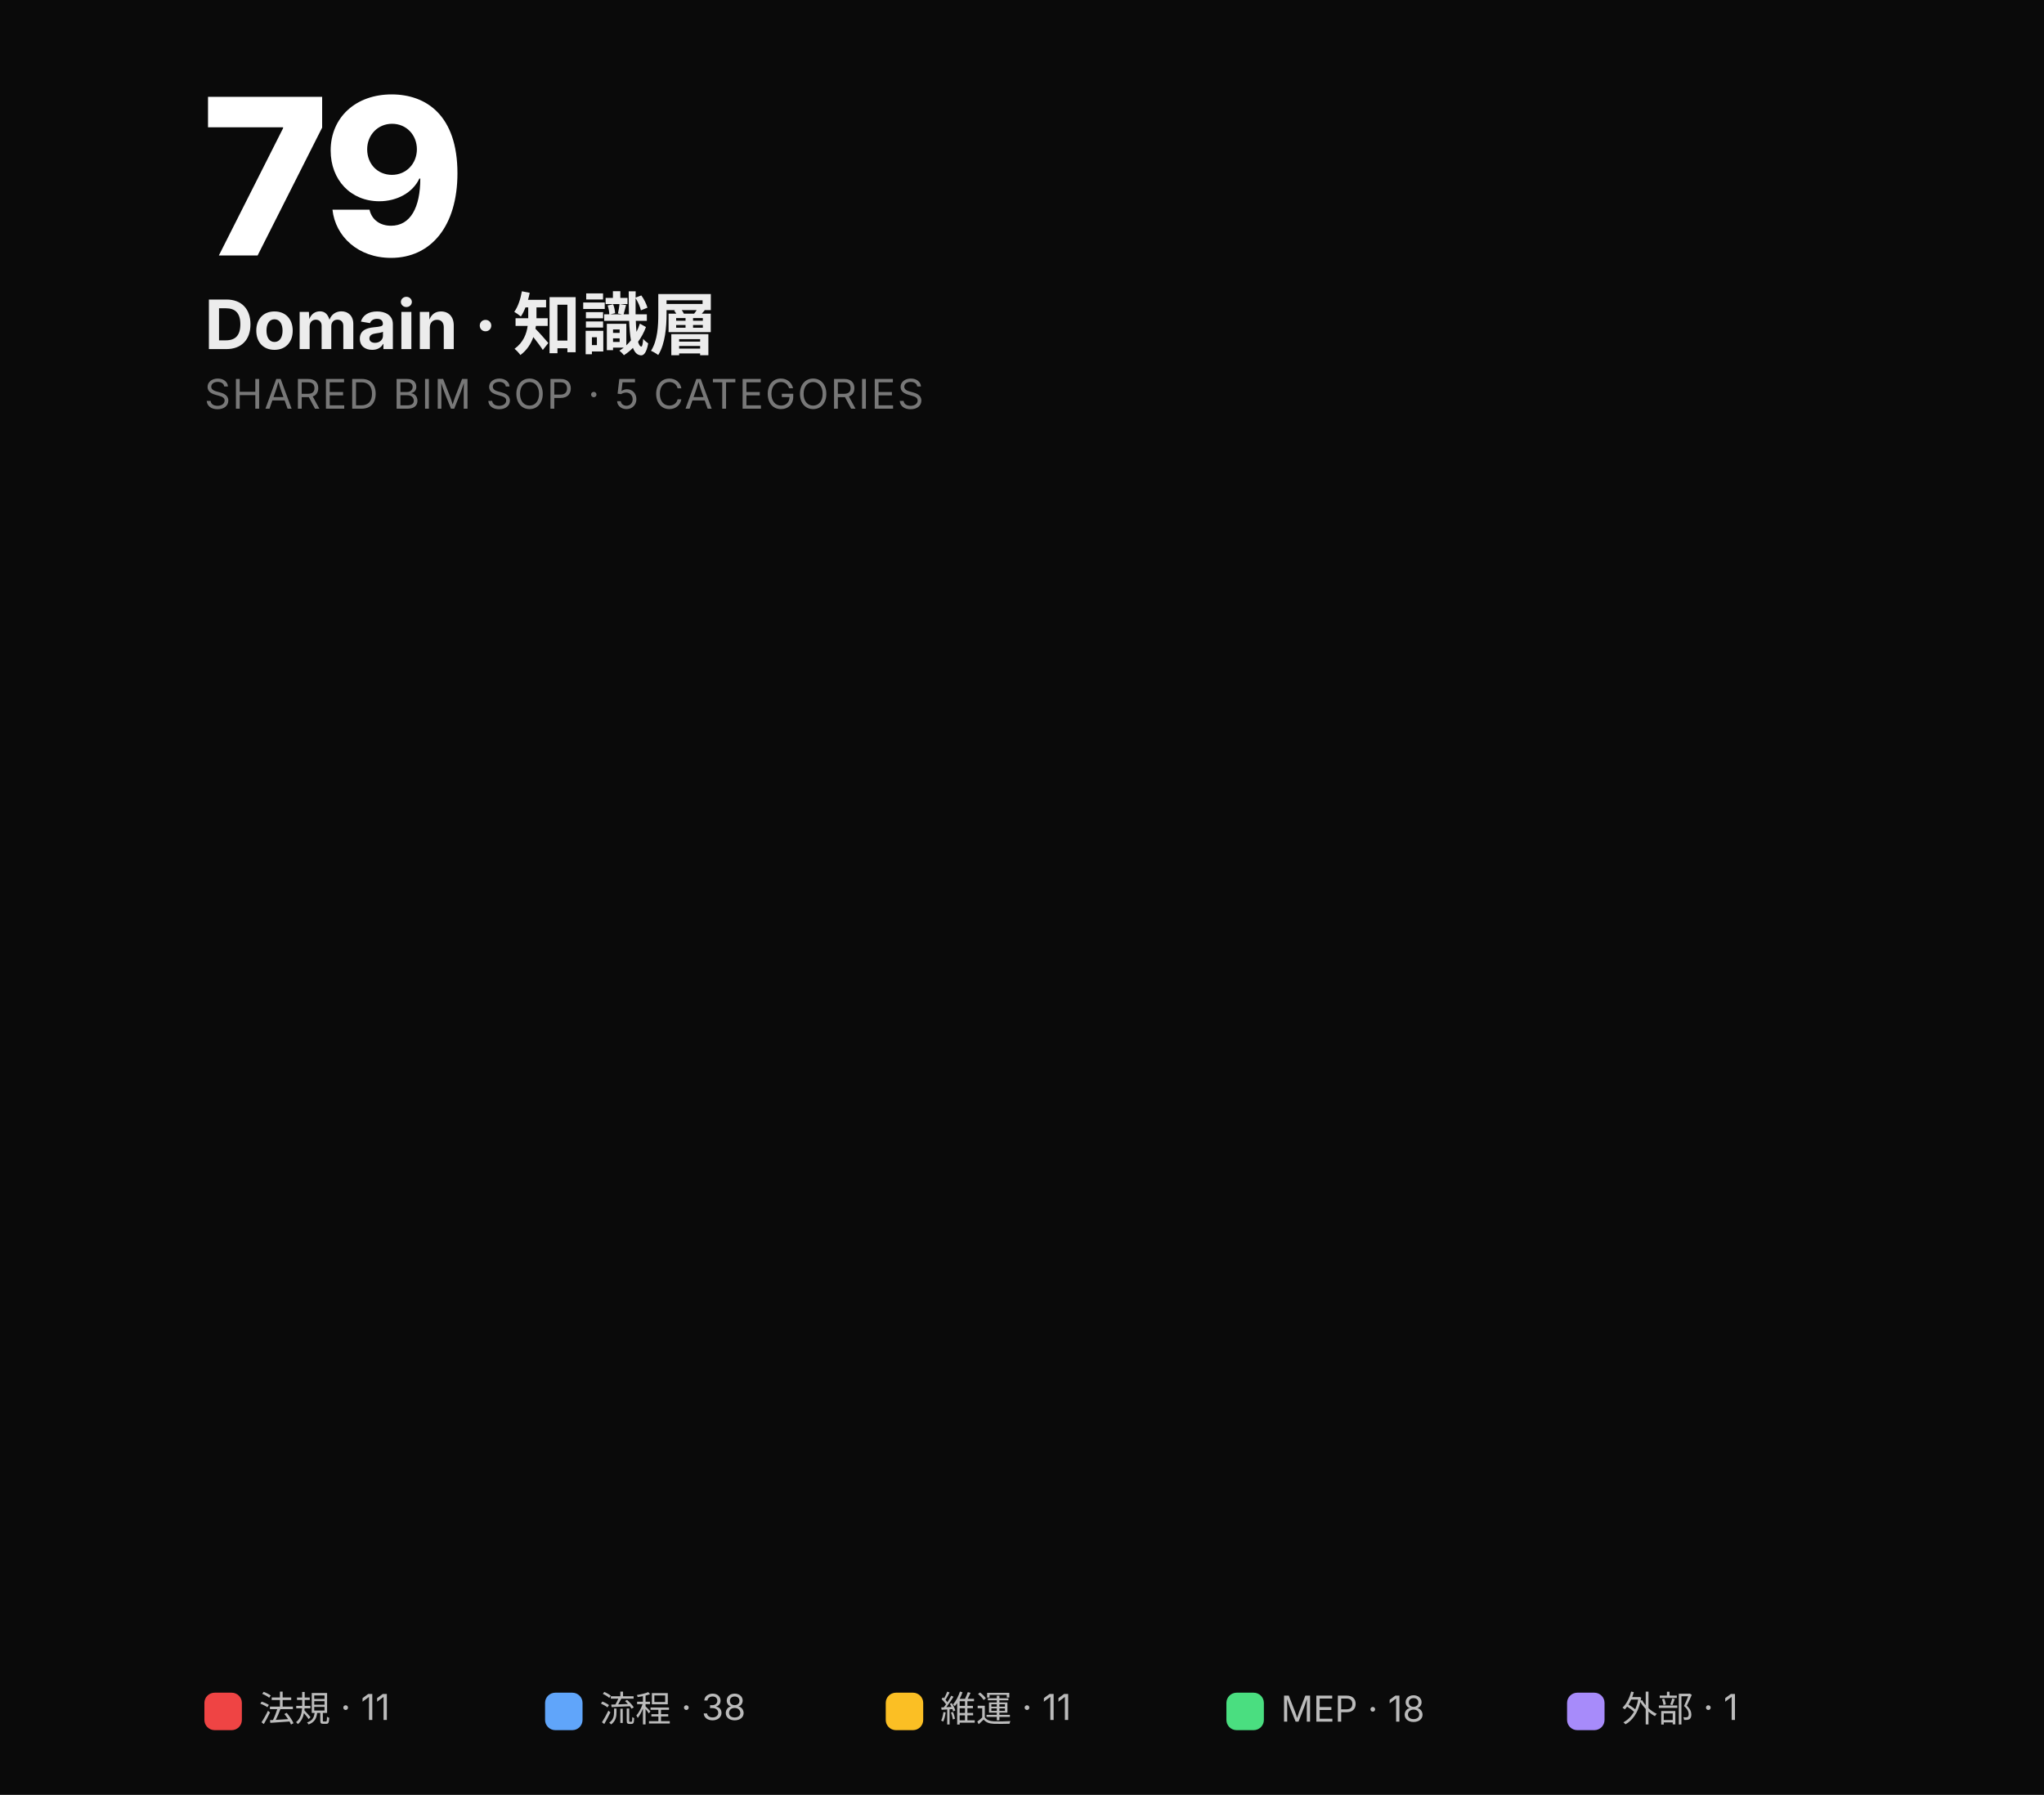
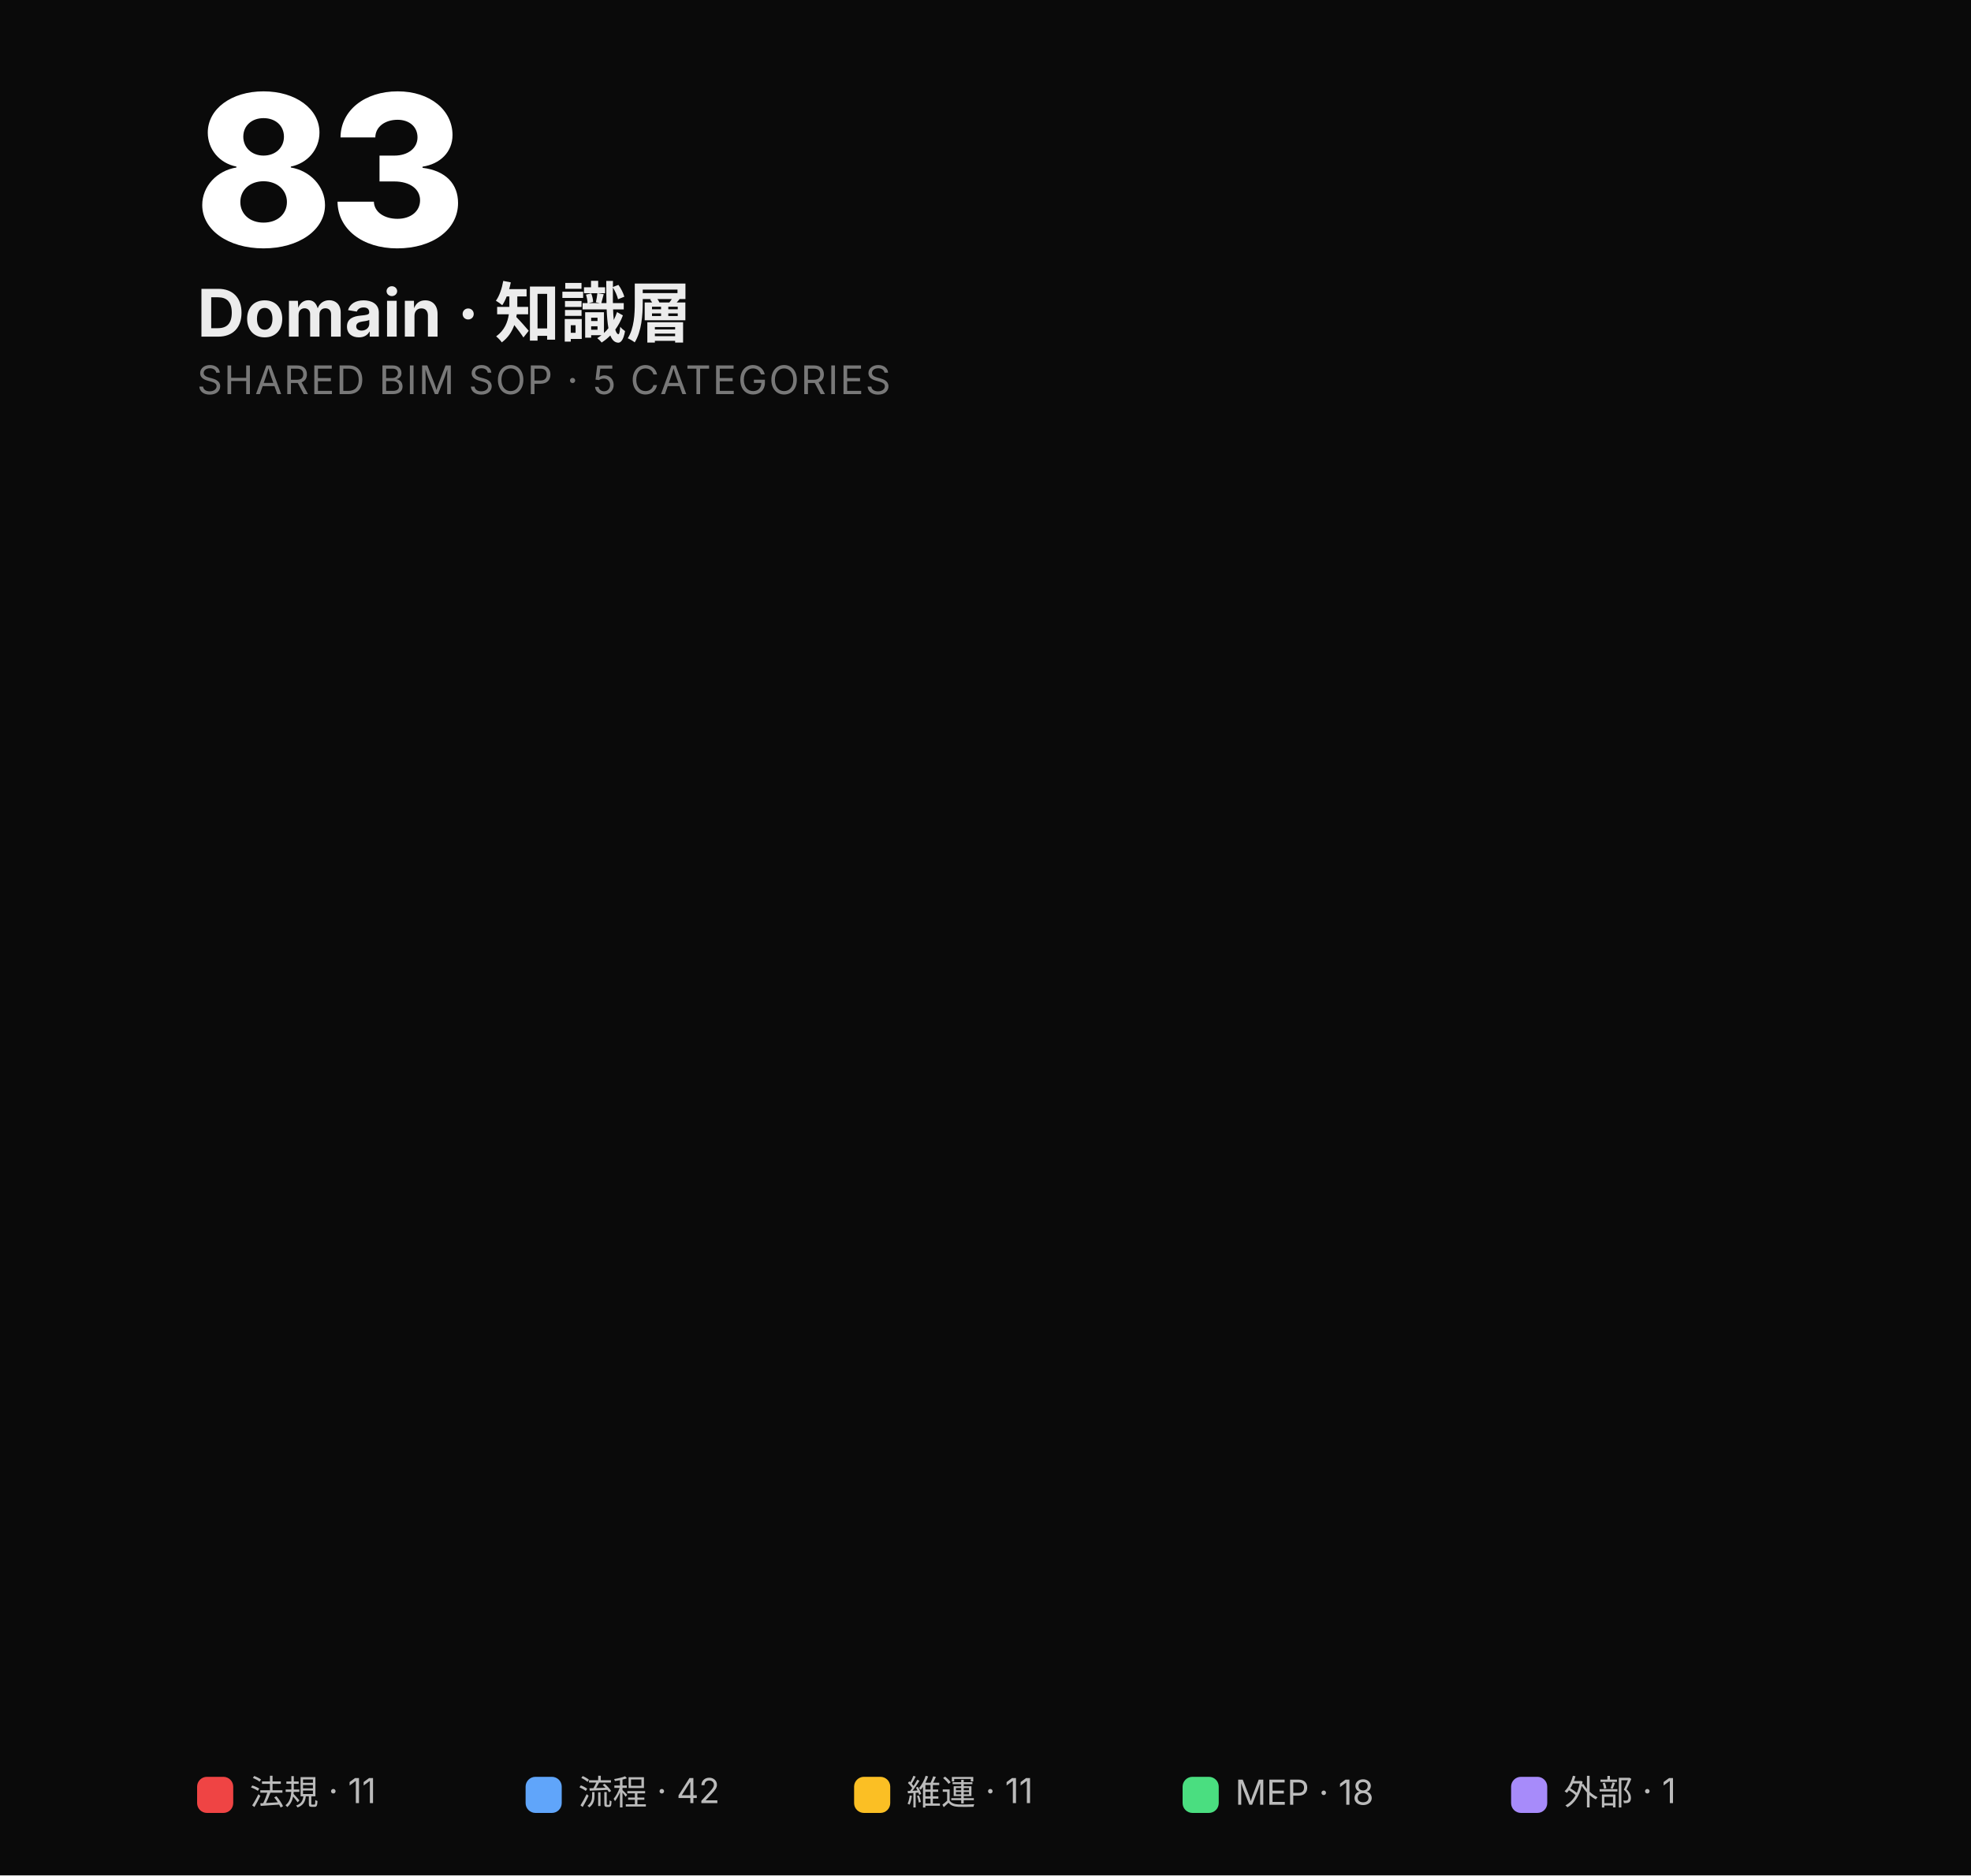
- <svg xmlns="http://www.w3.org/2000/svg" viewBox="0 0 1200 1054" width="1200" height="1054" font-family="'Noto Sans TC','Helvetica Neue',Inter,sans-serif">
+ <svg xmlns="http://www.w3.org/2000/svg" viewBox="0 0 1200 1142" width="1200" height="1142" font-family="'Noto Sans TC','Helvetica Neue',Inter,sans-serif">
  <style>
  .g{transform-box:fill-box;transform-origin:center;opacity:0;
     animation:pop .6s cubic-bezier(.16,1,.3,1) forwards, glow 4.5s ease-in-out infinite;}
  @keyframes pop{0%{opacity:0;transform:scale(.35) translateY(14px)}60%{opacity:1;transform:scale(1.12)}100%{opacity:1;transform:scale(1)}}
  @keyframes glow{0%,100%{filter:drop-shadow(0 0 0 rgba(0,0,0,0))}50%{filter:drop-shadow(0 0 7px rgba(255,255,255,.22))}}
  .num{fill:#fff;font-size:128px;font-weight:800;letter-spacing:-3px}
  .t{fill:rgba(255,255,255,.92);font-size:40px;font-weight:700}
  .s{fill:rgba(255,255,255,.45);font-size:24px;letter-spacing:1px}
  .lg{fill:rgba(255,255,255,.72);font-size:21px}
</style>
-   <rect width="1200" height="1054" rx="0" fill="#0a0a0a" />
-   <text x="118" y="150" class="num">79</text>
+   <rect width="1200" height="1142" rx="0" fill="#0a0a0a" />
+   <text x="118" y="150" class="num">83</text>
  <text x="120" y="205" class="t">Domain · 知識層</text>
  <text x="120" y="240" class="s">SHARED BIM SOP · 5 CATEGORIES</text>
  <rect class="g" x="120" y="250" width="70" height="70" rx="14" fill="#ef4444" style="animation-delay:0.150s" />
  <rect class="g" x="208" y="250" width="70" height="70" rx="14" fill="#ef4444" style="animation-delay:0.195s" />
  <rect class="g" x="296" y="250" width="70" height="70" rx="14" fill="#ef4444" style="animation-delay:0.240s" />
  <rect class="g" x="384" y="250" width="70" height="70" rx="14" fill="#ef4444" style="animation-delay:0.285s" />
  <rect class="g" x="472" y="250" width="70" height="70" rx="14" fill="#ef4444" style="animation-delay:0.330s" />
  <rect class="g" x="560" y="250" width="70" height="70" rx="14" fill="#ef4444" style="animation-delay:0.375s" />
  <rect class="g" x="648" y="250" width="70" height="70" rx="14" fill="#ef4444" style="animation-delay:0.420s" />
  <rect class="g" x="736" y="250" width="70" height="70" rx="14" fill="#ef4444" style="animation-delay:0.465s" />
  <rect class="g" x="824" y="250" width="70" height="70" rx="14" fill="#ef4444" style="animation-delay:0.510s" />
  <rect class="g" x="912" y="250" width="70" height="70" rx="14" fill="#ef4444" style="animation-delay:0.555s" />
  <rect class="g" x="120" y="338" width="70" height="70" rx="14" fill="#ef4444" style="animation-delay:0.600s" />
  <rect class="g" x="208" y="338" width="70" height="70" rx="14" fill="#60a5fa" style="animation-delay:0.645s" />
  <rect class="g" x="296" y="338" width="70" height="70" rx="14" fill="#60a5fa" style="animation-delay:0.690s" />
  <rect class="g" x="384" y="338" width="70" height="70" rx="14" fill="#60a5fa" style="animation-delay:0.735s" />
  <rect class="g" x="472" y="338" width="70" height="70" rx="14" fill="#60a5fa" style="animation-delay:0.780s" />
  <rect class="g" x="560" y="338" width="70" height="70" rx="14" fill="#60a5fa" style="animation-delay:0.825s" />
  <rect class="g" x="648" y="338" width="70" height="70" rx="14" fill="#60a5fa" style="animation-delay:0.870s" />
  <rect class="g" x="736" y="338" width="70" height="70" rx="14" fill="#60a5fa" style="animation-delay:0.915s" />
  <rect class="g" x="824" y="338" width="70" height="70" rx="14" fill="#60a5fa" style="animation-delay:0.960s" />
  <rect class="g" x="912" y="338" width="70" height="70" rx="14" fill="#60a5fa" style="animation-delay:1.005s" />
  <rect class="g" x="120" y="426" width="70" height="70" rx="14" fill="#60a5fa" style="animation-delay:1.050s" />
  <rect class="g" x="208" y="426" width="70" height="70" rx="14" fill="#60a5fa" style="animation-delay:1.095s" />
  <rect class="g" x="296" y="426" width="70" height="70" rx="14" fill="#60a5fa" style="animation-delay:1.140s" />
  <rect class="g" x="384" y="426" width="70" height="70" rx="14" fill="#60a5fa" style="animation-delay:1.185s" />
  <rect class="g" x="472" y="426" width="70" height="70" rx="14" fill="#60a5fa" style="animation-delay:1.230s" />
  <rect class="g" x="560" y="426" width="70" height="70" rx="14" fill="#60a5fa" style="animation-delay:1.275s" />
  <rect class="g" x="648" y="426" width="70" height="70" rx="14" fill="#60a5fa" style="animation-delay:1.320s" />
  <rect class="g" x="736" y="426" width="70" height="70" rx="14" fill="#60a5fa" style="animation-delay:1.365s" />
  <rect class="g" x="824" y="426" width="70" height="70" rx="14" fill="#60a5fa" style="animation-delay:1.410s" />
  <rect class="g" x="912" y="426" width="70" height="70" rx="14" fill="#60a5fa" style="animation-delay:1.455s" />
  <rect class="g" x="120" y="514" width="70" height="70" rx="14" fill="#60a5fa" style="animation-delay:1.500s" />
  <rect class="g" x="208" y="514" width="70" height="70" rx="14" fill="#60a5fa" style="animation-delay:1.545s" />
  <rect class="g" x="296" y="514" width="70" height="70" rx="14" fill="#60a5fa" style="animation-delay:1.590s" />
  <rect class="g" x="384" y="514" width="70" height="70" rx="14" fill="#60a5fa" style="animation-delay:1.635s" />
  <rect class="g" x="472" y="514" width="70" height="70" rx="14" fill="#60a5fa" style="animation-delay:1.680s" />
  <rect class="g" x="560" y="514" width="70" height="70" rx="14" fill="#60a5fa" style="animation-delay:1.725s" />
  <rect class="g" x="648" y="514" width="70" height="70" rx="14" fill="#60a5fa" style="animation-delay:1.770s" />
  <rect class="g" x="736" y="514" width="70" height="70" rx="14" fill="#60a5fa" style="animation-delay:1.815s" />
  <rect class="g" x="824" y="514" width="70" height="70" rx="14" fill="#60a5fa" style="animation-delay:1.860s" />
  <rect class="g" x="912" y="514" width="70" height="70" rx="14" fill="#60a5fa" style="animation-delay:1.905s" />
  <rect class="g" x="120" y="602" width="70" height="70" rx="14" fill="#60a5fa" style="animation-delay:1.950s" />
  <rect class="g" x="208" y="602" width="70" height="70" rx="14" fill="#60a5fa" style="animation-delay:1.995s" />
  <rect class="g" x="296" y="602" width="70" height="70" rx="14" fill="#60a5fa" style="animation-delay:2.040s" />
  <rect class="g" x="384" y="602" width="70" height="70" rx="14" fill="#60a5fa" style="animation-delay:2.085s" />
  <rect class="g" x="472" y="602" width="70" height="70" rx="14" fill="#60a5fa" style="animation-delay:2.130s" />
  <rect class="g" x="560" y="602" width="70" height="70" rx="14" fill="#60a5fa" style="animation-delay:2.175s" />
  <rect class="g" x="648" y="602" width="70" height="70" rx="14" fill="#60a5fa" style="animation-delay:2.220s" />
  <rect class="g" x="736" y="602" width="70" height="70" rx="14" fill="#60a5fa" style="animation-delay:2.265s" />
  <rect class="g" x="824" y="602" width="70" height="70" rx="14" fill="#60a5fa" style="animation-delay:2.310s" />
-   <rect class="g" x="912" y="602" width="70" height="70" rx="14" fill="#fbbf24" style="animation-delay:2.355s" />
-   <rect class="g" x="120" y="690" width="70" height="70" rx="14" fill="#fbbf24" style="animation-delay:2.400s" />
-   <rect class="g" x="208" y="690" width="70" height="70" rx="14" fill="#fbbf24" style="animation-delay:2.445s" />
-   <rect class="g" x="296" y="690" width="70" height="70" rx="14" fill="#fbbf24" style="animation-delay:2.490s" />
+   <rect class="g" x="912" y="602" width="70" height="70" rx="14" fill="#60a5fa" style="animation-delay:2.355s" />
+   <rect class="g" x="120" y="690" width="70" height="70" rx="14" fill="#60a5fa" style="animation-delay:2.400s" />
+   <rect class="g" x="208" y="690" width="70" height="70" rx="14" fill="#60a5fa" style="animation-delay:2.445s" />
+   <rect class="g" x="296" y="690" width="70" height="70" rx="14" fill="#60a5fa" style="animation-delay:2.490s" />
  <rect class="g" x="384" y="690" width="70" height="70" rx="14" fill="#fbbf24" style="animation-delay:2.535s" />
  <rect class="g" x="472" y="690" width="70" height="70" rx="14" fill="#fbbf24" style="animation-delay:2.580s" />
  <rect class="g" x="560" y="690" width="70" height="70" rx="14" fill="#fbbf24" style="animation-delay:2.625s" />
  <rect class="g" x="648" y="690" width="70" height="70" rx="14" fill="#fbbf24" style="animation-delay:2.670s" />
  <rect class="g" x="736" y="690" width="70" height="70" rx="14" fill="#fbbf24" style="animation-delay:2.715s" />
  <rect class="g" x="824" y="690" width="70" height="70" rx="14" fill="#fbbf24" style="animation-delay:2.760s" />
  <rect class="g" x="912" y="690" width="70" height="70" rx="14" fill="#fbbf24" style="animation-delay:2.805s" />
-   <rect class="g" x="120" y="778" width="70" height="70" rx="14" fill="#4ade80" style="animation-delay:2.850s" />
-   <rect class="g" x="208" y="778" width="70" height="70" rx="14" fill="#4ade80" style="animation-delay:2.895s" />
-   <rect class="g" x="296" y="778" width="70" height="70" rx="14" fill="#4ade80" style="animation-delay:2.940s" />
-   <rect class="g" x="384" y="778" width="70" height="70" rx="14" fill="#4ade80" style="animation-delay:2.985s" />
+   <rect class="g" x="120" y="778" width="70" height="70" rx="14" fill="#fbbf24" style="animation-delay:2.850s" />
+   <rect class="g" x="208" y="778" width="70" height="70" rx="14" fill="#fbbf24" style="animation-delay:2.895s" />
+   <rect class="g" x="296" y="778" width="70" height="70" rx="14" fill="#fbbf24" style="animation-delay:2.940s" />
+   <rect class="g" x="384" y="778" width="70" height="70" rx="14" fill="#fbbf24" style="animation-delay:2.985s" />
  <rect class="g" x="472" y="778" width="70" height="70" rx="14" fill="#4ade80" style="animation-delay:3.030s" />
  <rect class="g" x="560" y="778" width="70" height="70" rx="14" fill="#4ade80" style="animation-delay:3.075s" />
  <rect class="g" x="648" y="778" width="70" height="70" rx="14" fill="#4ade80" style="animation-delay:3.120s" />
  <rect class="g" x="736" y="778" width="70" height="70" rx="14" fill="#4ade80" style="animation-delay:3.165s" />
  <rect class="g" x="824" y="778" width="70" height="70" rx="14" fill="#4ade80" style="animation-delay:3.210s" />
  <rect class="g" x="912" y="778" width="70" height="70" rx="14" fill="#4ade80" style="animation-delay:3.255s" />
  <rect class="g" x="120" y="866" width="70" height="70" rx="14" fill="#4ade80" style="animation-delay:3.300s" />
  <rect class="g" x="208" y="866" width="70" height="70" rx="14" fill="#4ade80" style="animation-delay:3.345s" />
  <rect class="g" x="296" y="866" width="70" height="70" rx="14" fill="#4ade80" style="animation-delay:3.390s" />
  <rect class="g" x="384" y="866" width="70" height="70" rx="14" fill="#4ade80" style="animation-delay:3.435s" />
  <rect class="g" x="472" y="866" width="70" height="70" rx="14" fill="#4ade80" style="animation-delay:3.480s" />
  <rect class="g" x="560" y="866" width="70" height="70" rx="14" fill="#4ade80" style="animation-delay:3.525s" />
  <rect class="g" x="648" y="866" width="70" height="70" rx="14" fill="#4ade80" style="animation-delay:3.570s" />
  <rect class="g" x="736" y="866" width="70" height="70" rx="14" fill="#4ade80" style="animation-delay:3.615s" />
-   <rect class="g" x="824" y="866" width="70" height="70" rx="14" fill="#a78bfa" style="animation-delay:3.660s" />
-   <g transform="translate(120,994)">
+   <rect class="g" x="824" y="866" width="70" height="70" rx="14" fill="#4ade80" style="animation-delay:3.660s" />
+   <rect class="g" x="912" y="866" width="70" height="70" rx="14" fill="#4ade80" style="animation-delay:3.705s" />
+   <rect class="g" x="120" y="954" width="70" height="70" rx="14" fill="#4ade80" style="animation-delay:3.750s" />
+   <rect class="g" x="208" y="954" width="70" height="70" rx="14" fill="#4ade80" style="animation-delay:3.795s" />
+   <rect class="g" x="296" y="954" width="70" height="70" rx="14" fill="#a78bfa" style="animation-delay:3.840s" />
+   <g transform="translate(120,1082)">
    <rect width="22" height="22" rx="6" fill="#ef4444" />
    <text x="32" y="17" class="lg">法規 · 11</text>
  </g>
-   <g transform="translate(320,994)">
+   <g transform="translate(320,1082)">
    <rect width="22" height="22" rx="6" fill="#60a5fa" />
-     <text x="32" y="17" class="lg">流程 · 38</text>
+     <text x="32" y="17" class="lg">流程 · 42</text>
  </g>
-   <g transform="translate(520,994)">
+   <g transform="translate(520,1082)">
    <rect width="22" height="22" rx="6" fill="#fbbf24" />
    <text x="32" y="17" class="lg">維運 · 11</text>
  </g>
-   <g transform="translate(720,994)">
+   <g transform="translate(720,1082)">
    <rect width="22" height="22" rx="6" fill="#4ade80" />
    <text x="32" y="17" class="lg">MEP · 18</text>
  </g>
-   <g transform="translate(920,994)">
+   <g transform="translate(920,1082)">
    <rect width="22" height="22" rx="6" fill="#a78bfa" />
    <text x="32" y="17" class="lg">外部 · 1</text>
  </g>
</svg>
